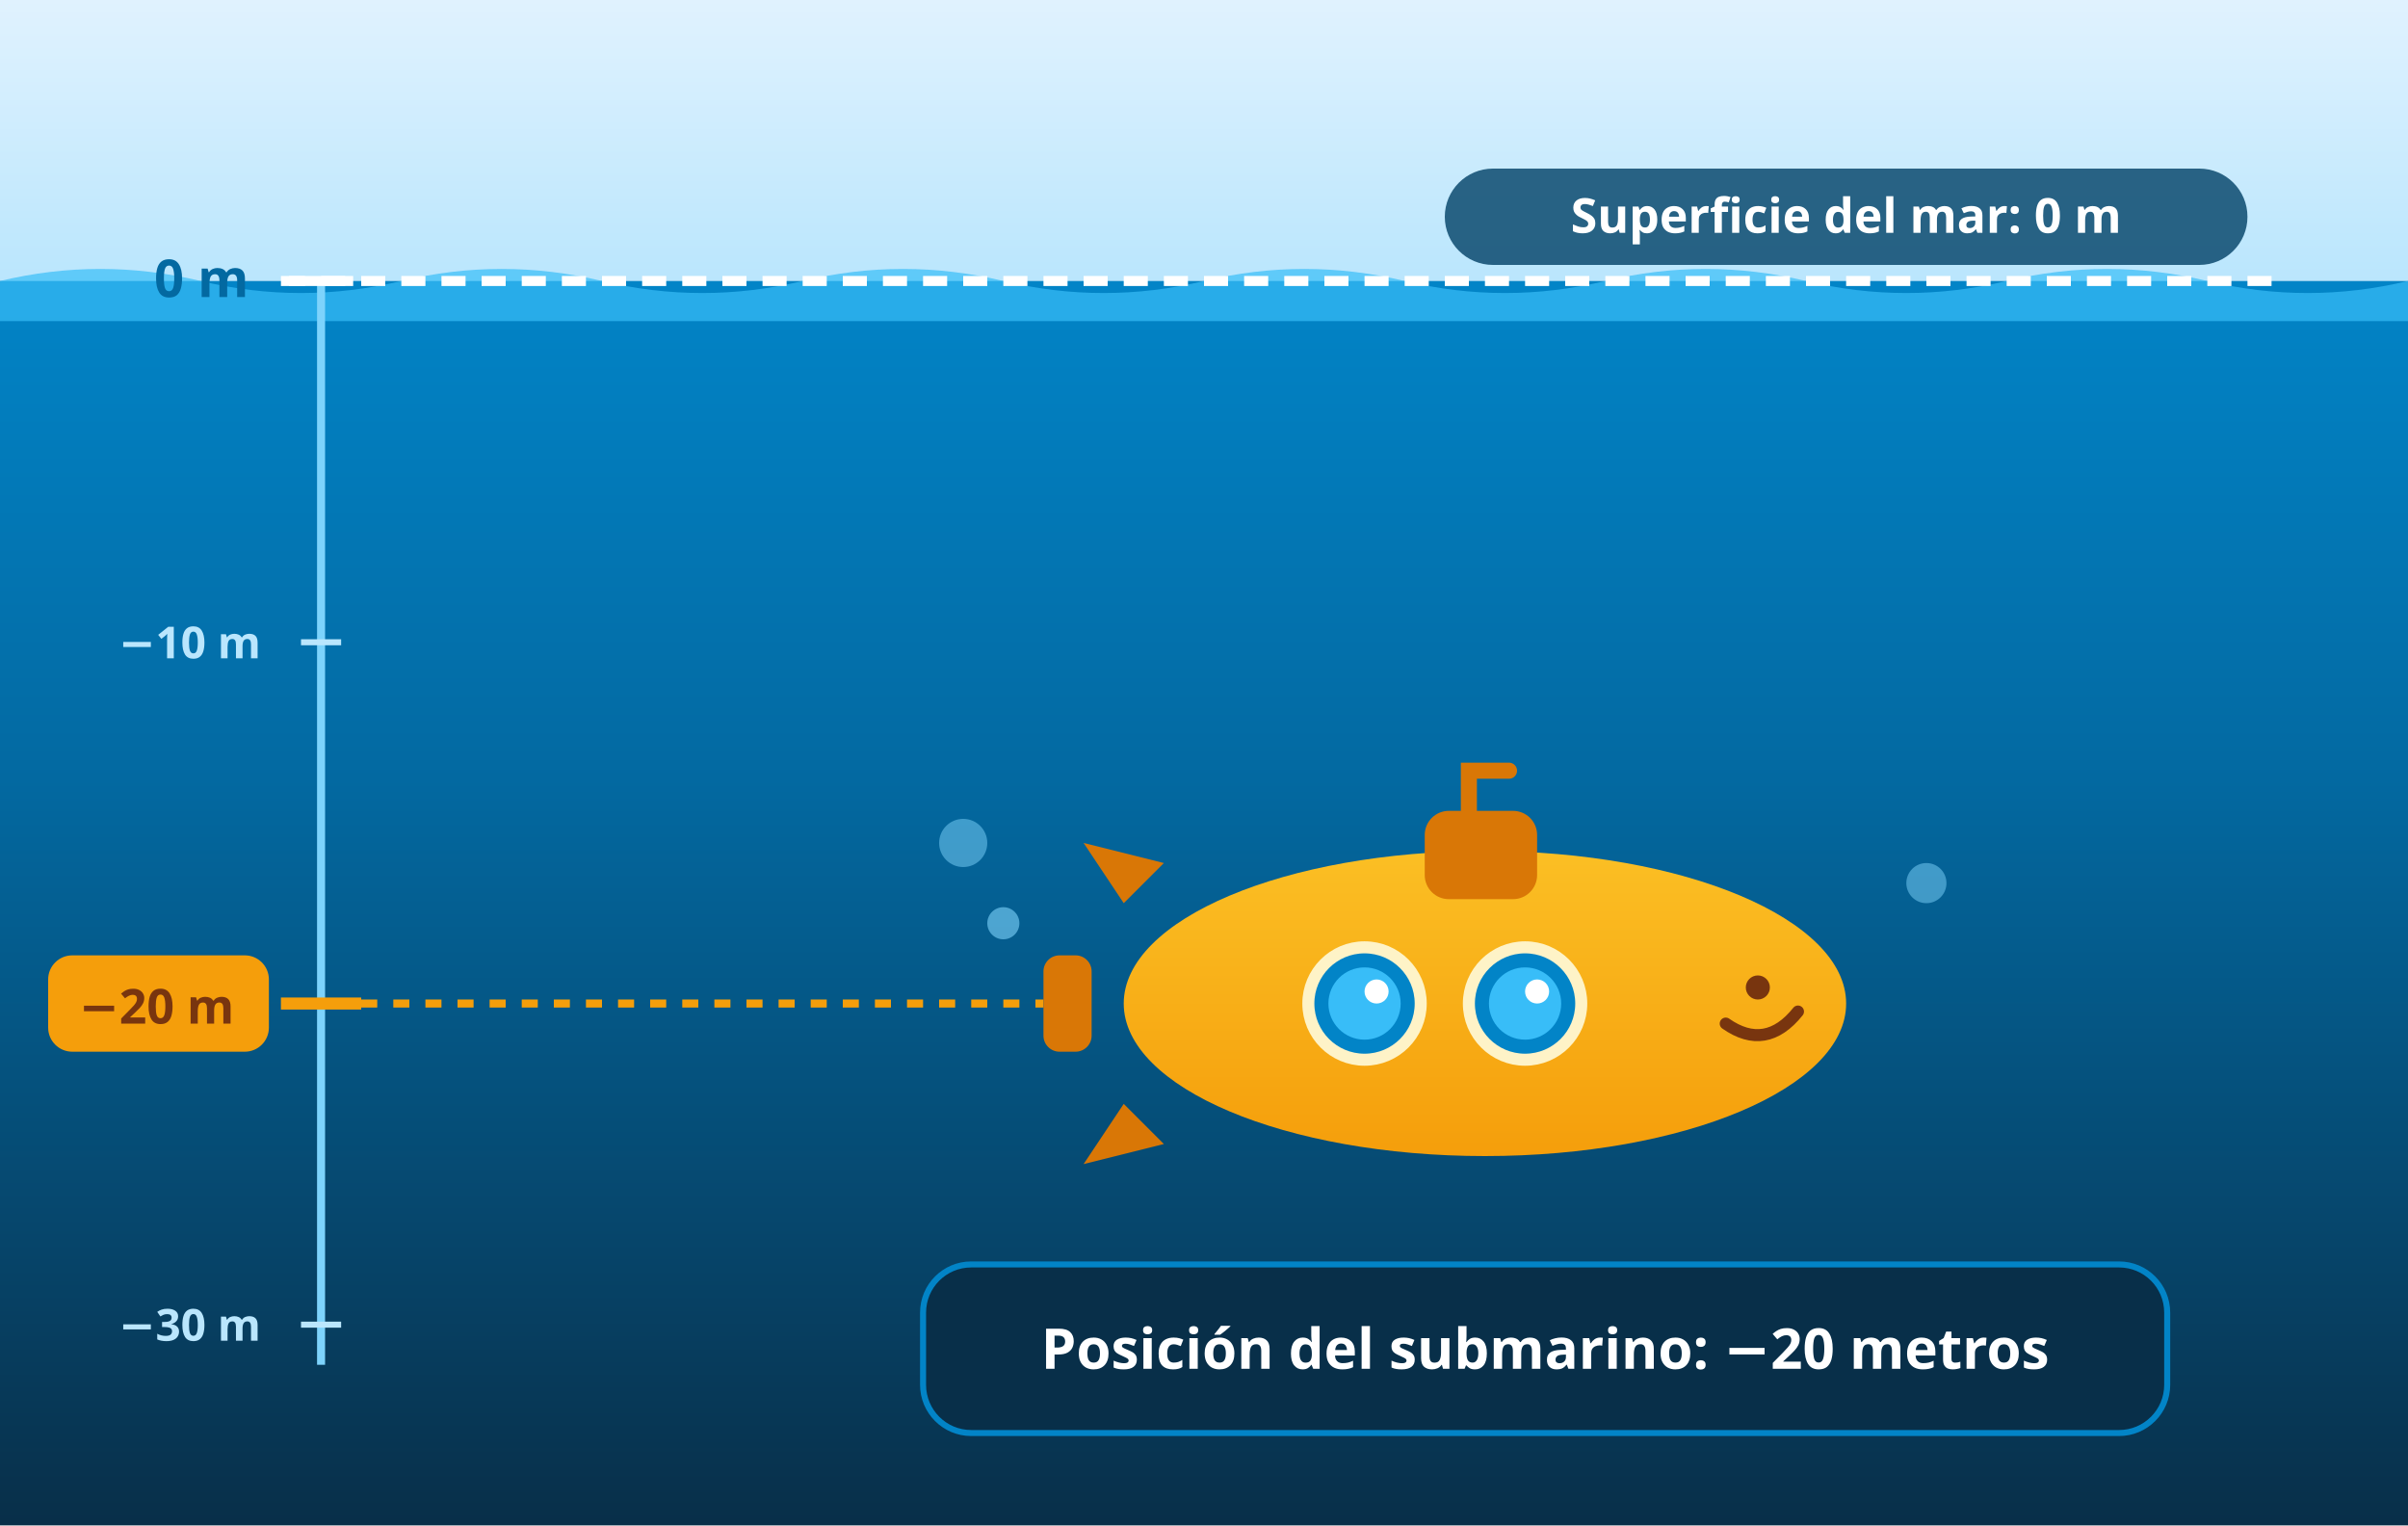
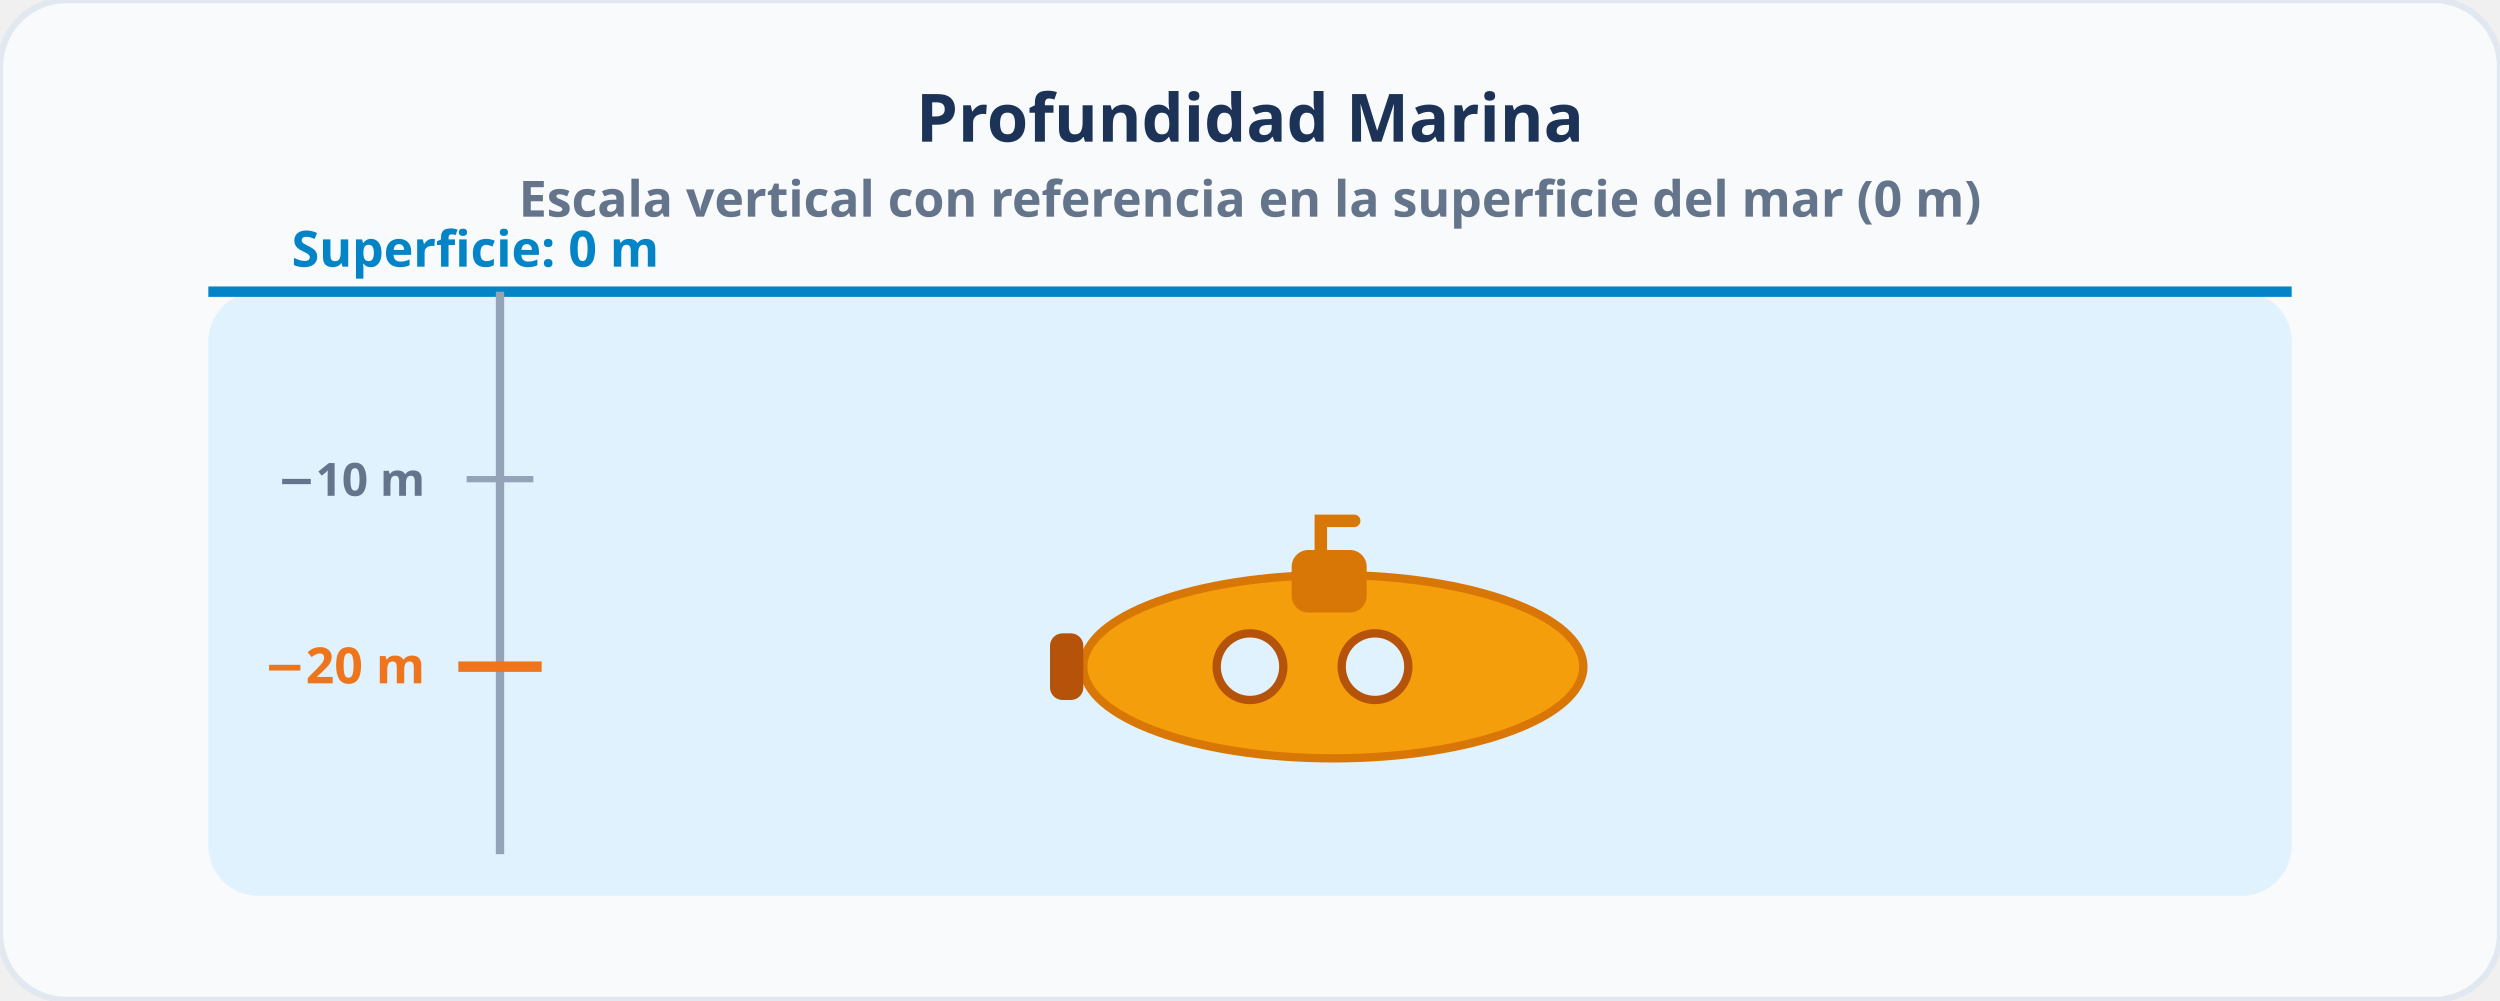
- <svg xmlns="http://www.w3.org/2000/svg" viewBox="0 0 600 380" width="100%" height="100%">
-   <defs>
-     <linearGradient id="skyGrad" x1="0" y1="0" x2="0" y2="1">
-       <stop offset="0%" stop-color="#E0F2FE" />
-       <stop offset="100%" stop-color="#BAE6FD" />
-     </linearGradient>
-     <linearGradient id="seaGrad" x1="0" y1="0" x2="0" y2="1">
-       <stop offset="0%" stop-color="#0284C7" />
-       <stop offset="40%" stop-color="#0369A1" />
-       <stop offset="100%" stop-color="#082F49" />
-     </linearGradient>
-     <linearGradient id="subGrad" x1="0" y1="0" x2="0" y2="1">
-       <stop offset="0%" stop-color="#FBBF24" />
-       <stop offset="100%" stop-color="#F59E0B" />
-     </linearGradient>
-   </defs>
-   <rect x="0" y="0" width="600" height="70" fill="url(#skyGrad)" />
-   <rect x="0" y="70" width="600" height="310" fill="url(#seaGrad)" />
-   <path d="M0,70 Q25,64 50,70 T100,70 T150,70 T200,70 T250,70 T300,70 T350,70 T400,70 T450,70 T500,70 T550,70 T600,70 L600,80 L0,80 Z" fill="#38BDF8" opacity="0.7" />
-   <line x1="70" y1="70" x2="570" y2="70" stroke="#FFFFFF" stroke-width="2.5" stroke-dasharray="6,4" />
-   <rect x="360" y="42" width="200" height="24" rx="12" fill="#0C4A6E" opacity="0.85" />
-   <text x="460" y="58" font-family="Nunito, sans-serif" font-size="12" font-weight="800" fill="#FFFFFF" text-anchor="middle">Superficie del mar: 0 m</text>
-   <line x1="80" y1="70" x2="80" y2="340" stroke="#7DD3FC" stroke-width="2" />
-   <line x1="72" y1="70" x2="88" y2="70" stroke="#FFFFFF" stroke-width="2.5" />
-   <text x="62" y="74" font-family="Nunito, sans-serif" font-size="13" font-weight="800" fill="#0369A1" text-anchor="end">0 m</text>
-   <line x1="75" y1="160" x2="85" y2="160" stroke="#BAE6FD" stroke-width="1.5" />
-   <text x="65" y="164" font-family="Nunito, sans-serif" font-size="11" font-weight="700" fill="#BAE6FD" text-anchor="end">−10 m</text>
-   <line x1="70" y1="250" x2="90" y2="250" stroke="#F59E0B" stroke-width="3" />
-   <rect x="12" y="238" width="55" height="24" rx="6" fill="#F59E0B" />
-   <text x="39" y="255" font-family="Nunito, sans-serif" font-size="12" font-weight="900" fill="#78350F" text-anchor="middle">−20 m</text>
-   <line x1="75" y1="330" x2="85" y2="330" stroke="#BAE6FD" stroke-width="1.5" />
-   <text x="65" y="334" font-family="Nunito, sans-serif" font-size="11" font-weight="700" fill="#BAE6FD" text-anchor="end">−30 m</text>
-   <line x1="90" y1="250" x2="260" y2="250" stroke="#F59E0B" stroke-width="2" stroke-dasharray="4,4" />
-   <g transform="translate(260, 200)">
-     <rect x="0" y="38" width="12" height="24" rx="4" fill="#D97706" />
-     <path d="M20,25 L10,10 L30,15 Z" fill="#D97706" />
-     <path d="M20,75 L10,90 L30,85 Z" fill="#D97706" />
-     <ellipse cx="110" cy="50" rx="90" ry="38" fill="url(#subGrad)" />
-     <rect x="95" y="2" width="28" height="22" rx="6" fill="#D97706" />
-     <path d="M106,2 L106,-8 L116,-8" stroke="#D97706" stroke-width="4" stroke-linecap="round" fill="none" />
-     <circle cx="80" cy="50" r="14" fill="#0284C7" stroke="#FEF3C7" stroke-width="3" />
-     <circle cx="120" cy="50" r="14" fill="#0284C7" stroke="#FEF3C7" stroke-width="3" />
-     <circle cx="80" cy="50" r="9" fill="#38BDF8" />
-     <circle cx="120" cy="50" r="9" fill="#38BDF8" />
-     <circle cx="83" cy="47" r="3" fill="#FFFFFF" />
-     <circle cx="123" cy="47" r="3" fill="#FFFFFF" />
-     <path d="M170,55 Q180,62 188,52" stroke="#78350F" stroke-width="3" stroke-linecap="round" fill="none" />
-     <circle cx="178" cy="46" r="3" fill="#78350F" />
+ <svg xmlns="http://www.w3.org/2000/svg" viewBox="0 0 600 240" width="100%" height="100%">
+   <rect x="0" y="0" width="600" height="240" rx="16" fill="#F8FAFC" stroke="#E2E8F0" stroke-width="1.5" />
+   <text x="300" y="34" font-family="Nunito, sans-serif" font-size="16" font-weight="800" fill="#1C3257" text-anchor="middle">Profundidad Marina</text>
+   <text x="300" y="52" font-family="Nunito, sans-serif" font-size="12" font-weight="600" fill="#64748B" text-anchor="middle">Escala vertical con referencia en la superficie del mar (0 m)</text>
+   <rect x="50" y="70" width="500" height="145" rx="12" fill="#E0F2FE" />
+   <line x1="50" y1="70" x2="550" y2="70" stroke="#0284C7" stroke-width="2.5" />
+   <text x="70" y="64" font-family="Nunito, sans-serif" font-size="12" font-weight="800" fill="#0284C7">Superficie: 0 m</text>
+   <line x1="120" y1="70" x2="120" y2="205" stroke="#94A3B8" stroke-width="2" />
+   <line x1="112" y1="115" x2="128" y2="115" stroke="#94A3B8" stroke-width="1.5" />
+   <text x="102" y="119" font-family="Nunito, sans-serif" font-size="11" font-weight="700" fill="#64748B" text-anchor="end">−10 m</text>
+   <line x1="110" y1="160" x2="130" y2="160" stroke="#EE751C" stroke-width="2.5" />
+   <text x="102" y="164" font-family="Nunito, sans-serif" font-size="12" font-weight="900" fill="#EE751C" text-anchor="end">−20 m</text>
+   <g transform="translate(260, 135)">
+     <ellipse cx="60" cy="25" rx="60" ry="22" fill="#F59E0B" stroke="#D97706" stroke-width="2" />
+     <rect x="50" y="-3" width="18" height="15" rx="4" fill="#D97706" />
+     <path d="M57,-3 L57,-10 L65,-10" stroke="#D97706" stroke-width="3" stroke-linecap="round" fill="none" />
+     <circle cx="40" cy="25" r="8" fill="#E0F2FE" stroke="#B45309" stroke-width="2" />
+     <circle cx="70" cy="25" r="8" fill="#E0F2FE" stroke="#B45309" stroke-width="2" />
+     <rect x="-8" y="17" width="8" height="16" rx="3" fill="#B45309" />
  </g>
-   <circle cx="250" cy="230" r="4" fill="#7DD3FC" opacity="0.6" />
-   <circle cx="240" cy="210" r="6" fill="#7DD3FC" opacity="0.5" />
-   <circle cx="480" cy="220" r="5" fill="#7DD3FC" opacity="0.5" />
-   <rect x="230" y="315" width="310" height="42" rx="12" fill="#082F49" stroke="#0284C7" stroke-width="1.5" />
-   <text x="385" y="341" font-family="Nunito, sans-serif" font-size="14" font-weight="800" fill="#FFFFFF" text-anchor="middle">Posición del submarino: −20 metros</text>
</svg>
